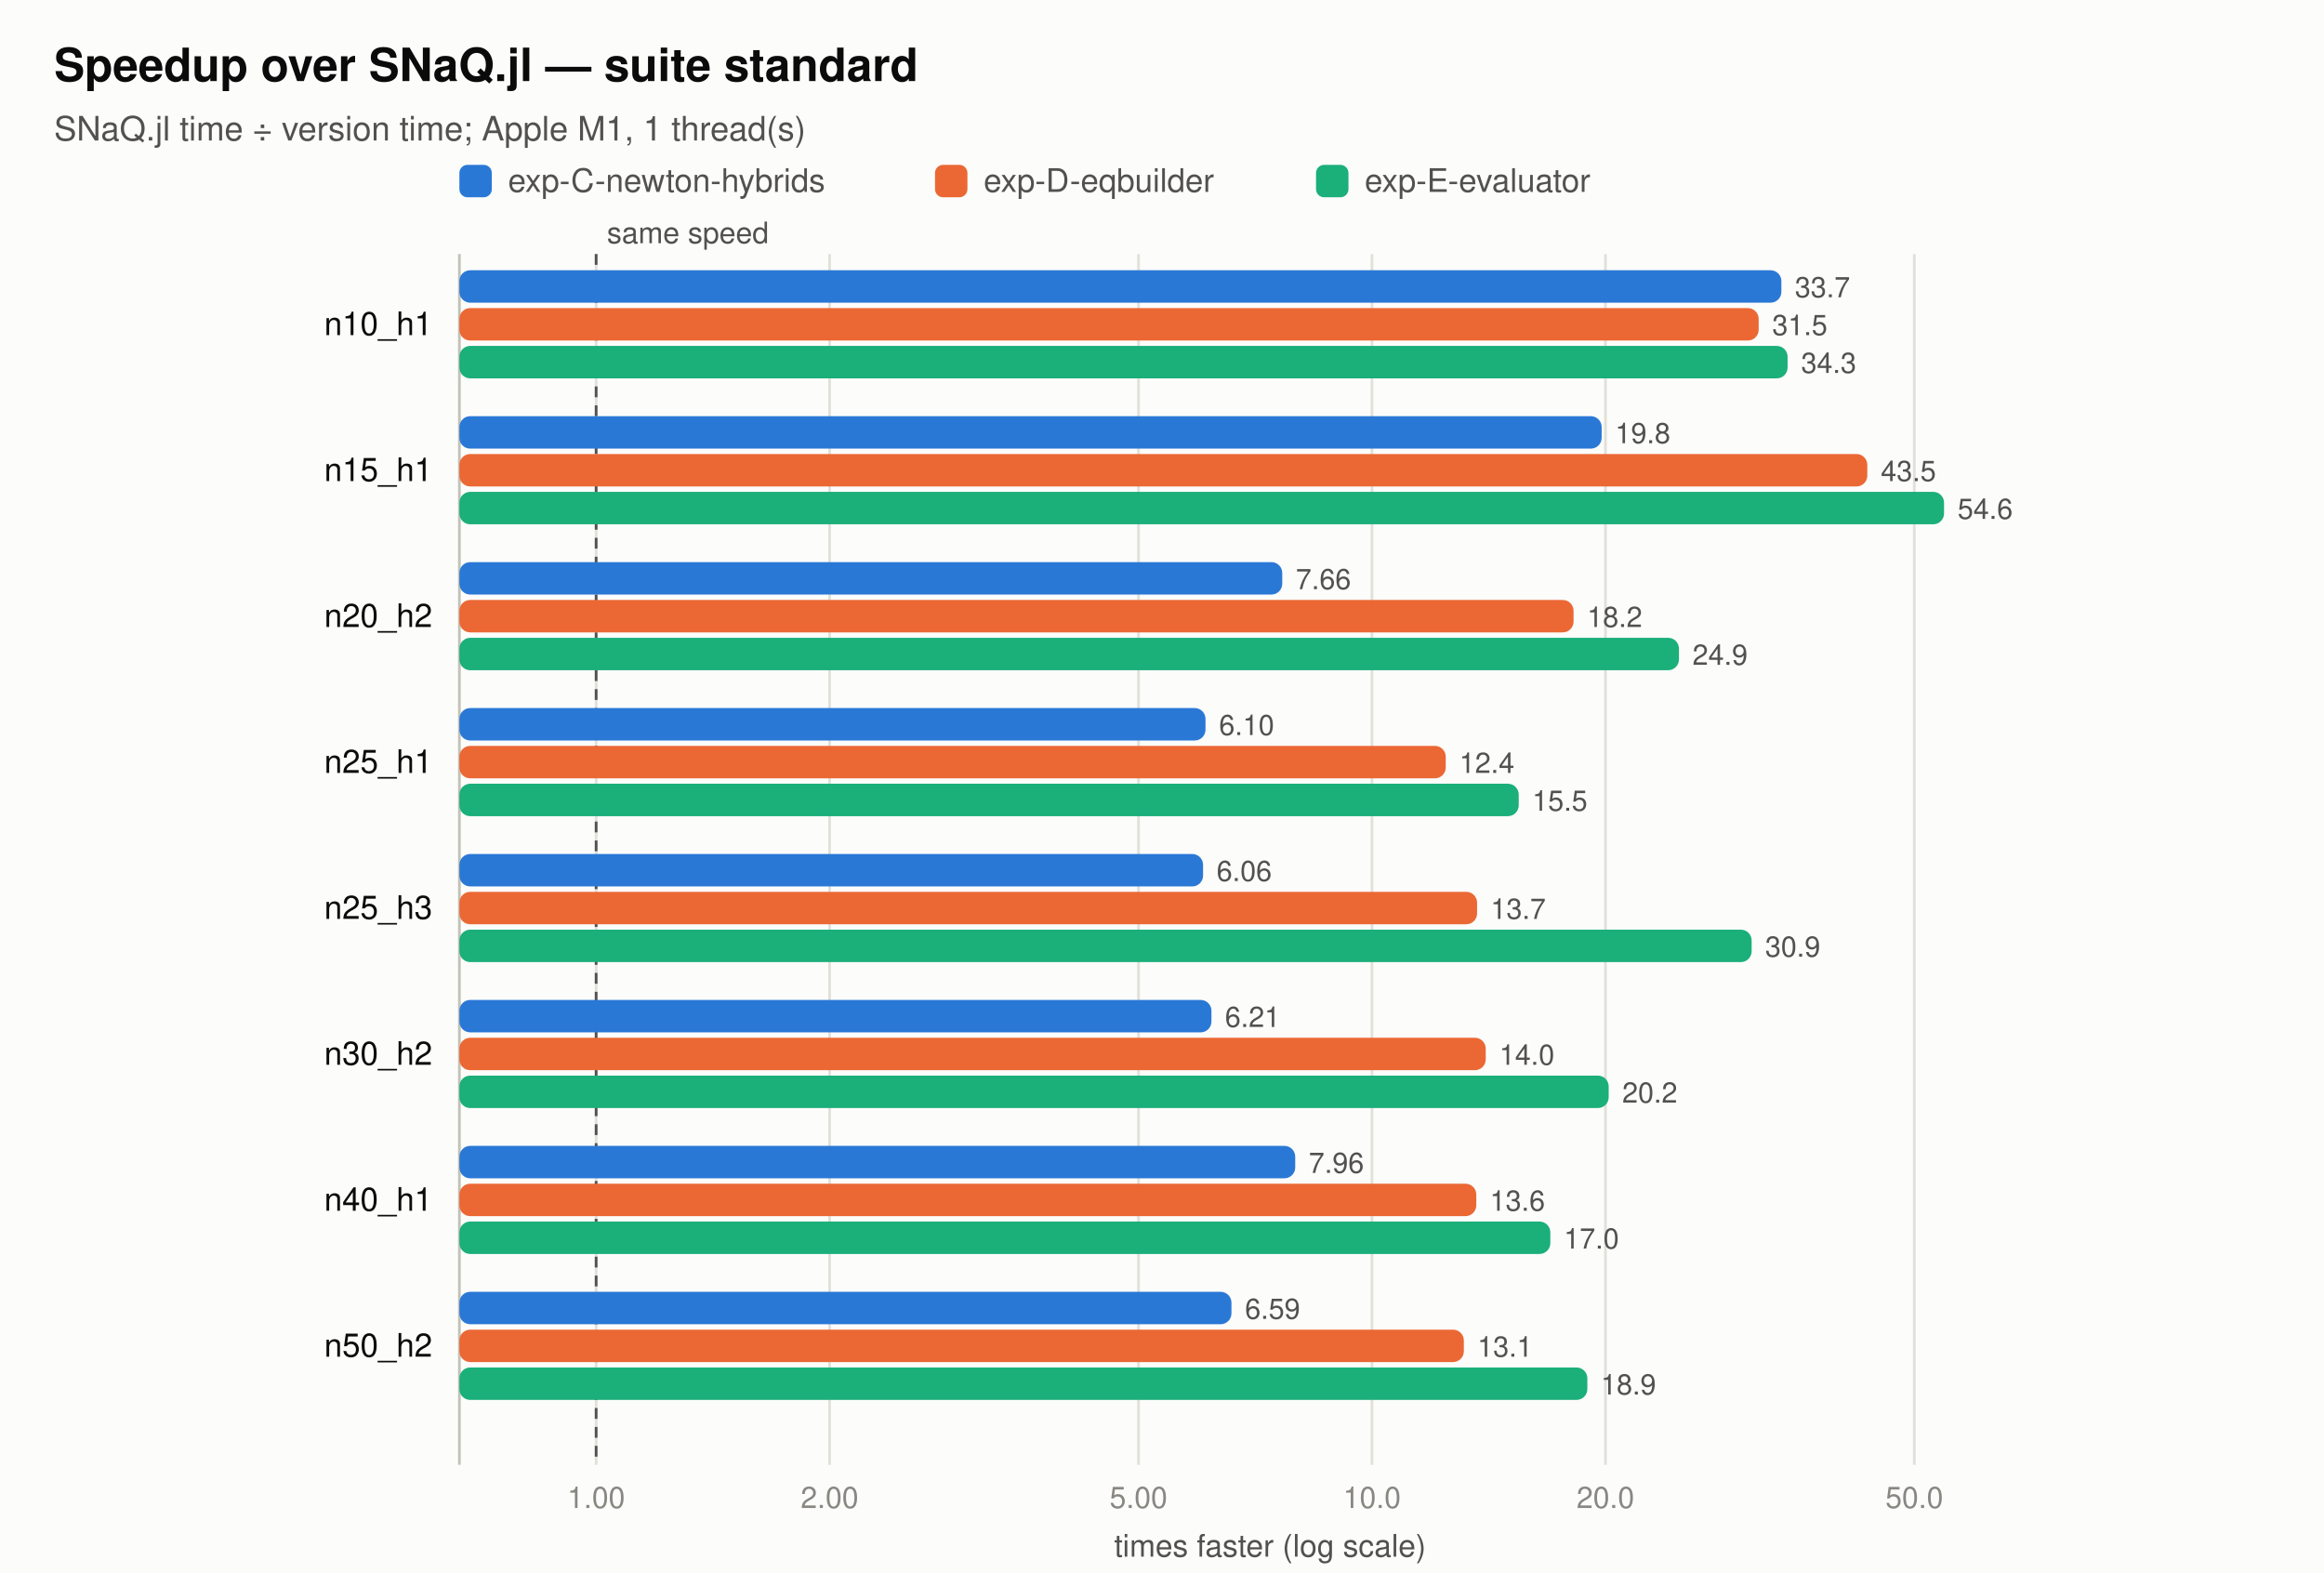
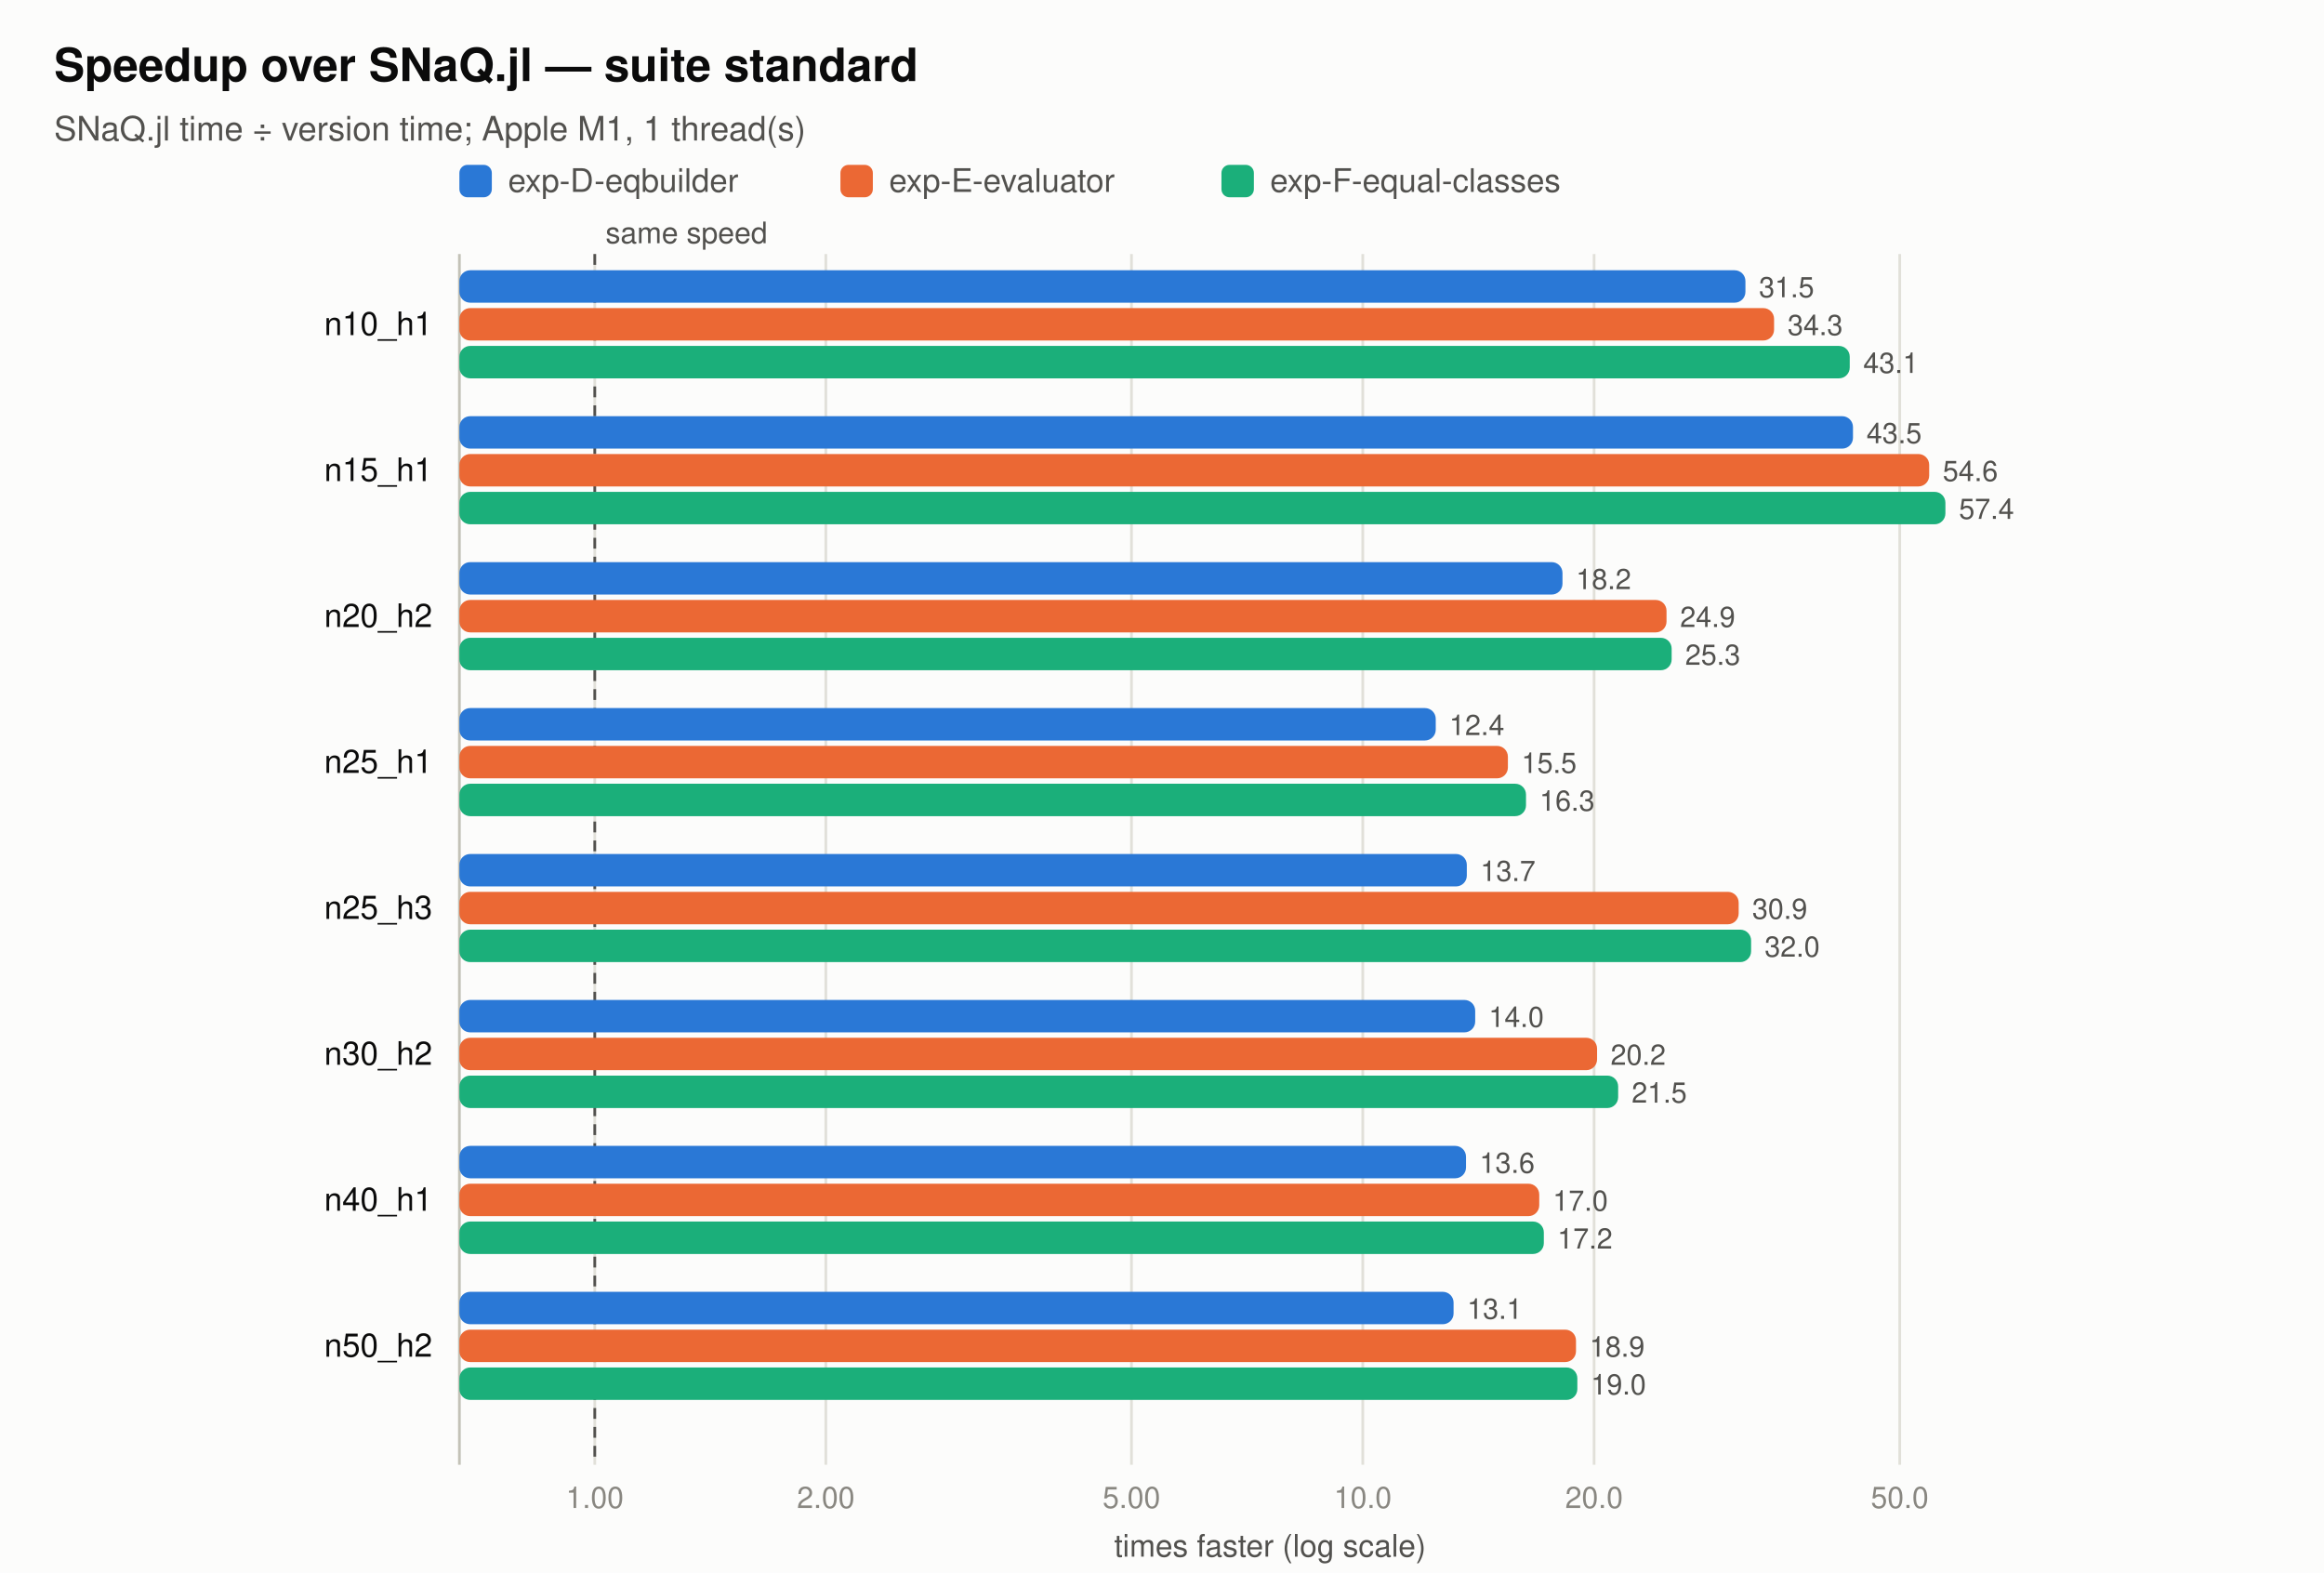
<svg xmlns="http://www.w3.org/2000/svg" width="860" height="582" viewBox="0 0 860 582" font-family="-apple-system, BlinkMacSystemFont, 'Segoe UI', Helvetica, Arial, sans-serif">
  <rect width="860" height="582" fill="#fcfcfb" />
  <text x="20" y="30" font-size="17" font-weight="600" fill="#0b0b0b">Speedup over SNaQ.jl — suite standard</text>
  <text x="20" y="52" font-size="12.5" fill="#52514e">SNaQ.jl time ÷ version time; Apple M1, 1 thread(s)</text>
  <rect x="170" y="61" width="12" height="12" rx="3" fill="#2a78d6" />
-   <text x="188" y="71" font-size="12" fill="#52514e">exp-C-newton-hybrids</text>
-   <rect x="346" y="61" width="12" height="12" rx="3" fill="#eb6834" />
-   <text x="364" y="71" font-size="12" fill="#52514e">exp-D-eqbuilder</text>
-   <rect x="487" y="61" width="12" height="12" rx="3" fill="#1baf7a" />
-   <text x="505" y="71" font-size="12" fill="#52514e">exp-E-evaluator</text>
-   <line x1="220.6" y1="94" x2="220.6" y2="542" stroke="#e1e0d9" stroke-width="1" />
-   <text x="220.6" y="558" font-size="11" fill="#898781" text-anchor="middle">1.00</text>
-   <line x1="307.0" y1="94" x2="307.0" y2="542" stroke="#e1e0d9" stroke-width="1" />
-   <text x="307.0" y="558" font-size="11" fill="#898781" text-anchor="middle">2.00</text>
-   <line x1="421.3" y1="94" x2="421.3" y2="542" stroke="#e1e0d9" stroke-width="1" />
-   <text x="421.3" y="558" font-size="11" fill="#898781" text-anchor="middle">5.00</text>
-   <line x1="507.7" y1="94" x2="507.7" y2="542" stroke="#e1e0d9" stroke-width="1" />
-   <text x="507.7" y="558" font-size="11" fill="#898781" text-anchor="middle">10.0</text>
-   <line x1="594.1" y1="94" x2="594.1" y2="542" stroke="#e1e0d9" stroke-width="1" />
-   <text x="594.1" y="558" font-size="11" fill="#898781" text-anchor="middle">20.0</text>
-   <line x1="708.4" y1="94" x2="708.4" y2="542" stroke="#e1e0d9" stroke-width="1" />
-   <text x="708.4" y="558" font-size="11" fill="#898781" text-anchor="middle">50.0</text>
+   <text x="188" y="71" font-size="12" fill="#52514e">exp-D-eqbuilder</text>
+   <rect x="311" y="61" width="12" height="12" rx="3" fill="#eb6834" />
+   <text x="329" y="71" font-size="12" fill="#52514e">exp-E-evaluator</text>
+   <rect x="452" y="61" width="12" height="12" rx="3" fill="#1baf7a" />
+   <text x="470" y="71" font-size="12" fill="#52514e">exp-F-equal-classes</text>
+   <line x1="220.1" y1="94" x2="220.1" y2="542" stroke="#e1e0d9" stroke-width="1" />
+   <text x="220.1" y="558" font-size="11" fill="#898781" text-anchor="middle">1.00</text>
+   <line x1="305.6" y1="94" x2="305.6" y2="542" stroke="#e1e0d9" stroke-width="1" />
+   <text x="305.6" y="558" font-size="11" fill="#898781" text-anchor="middle">2.00</text>
+   <line x1="418.7" y1="94" x2="418.7" y2="542" stroke="#e1e0d9" stroke-width="1" />
+   <text x="418.7" y="558" font-size="11" fill="#898781" text-anchor="middle">5.00</text>
+   <line x1="504.3" y1="94" x2="504.3" y2="542" stroke="#e1e0d9" stroke-width="1" />
+   <text x="504.3" y="558" font-size="11" fill="#898781" text-anchor="middle">10.0</text>
+   <line x1="589.9" y1="94" x2="589.9" y2="542" stroke="#e1e0d9" stroke-width="1" />
+   <text x="589.9" y="558" font-size="11" fill="#898781" text-anchor="middle">20.0</text>
+   <line x1="703.0" y1="94" x2="703.0" y2="542" stroke="#e1e0d9" stroke-width="1" />
+   <text x="703.0" y="558" font-size="11" fill="#898781" text-anchor="middle">50.0</text>
  <text x="470.0" y="576" font-size="11.5" fill="#52514e" text-anchor="middle">times faster (log scale)</text>
  <line x1="170.0" y1="94" x2="170.0" y2="542" stroke="#c3c2b7" stroke-width="1" />
-   <line x1="220.6" y1="94" x2="220.6" y2="542" stroke="#52514e" stroke-width="1" stroke-dasharray="4 3" />
-   <text x="224.6" y="90" font-size="11" fill="#52514e">same speed</text>
+   <line x1="220.1" y1="94" x2="220.1" y2="542" stroke="#52514e" stroke-width="1" stroke-dasharray="4 3" />
+   <text x="224.1" y="90" font-size="11" fill="#52514e">same speed</text>
  <text x="160" y="124.0" font-size="12" fill="#0b0b0b" text-anchor="end">n10_h1</text>
  <g>
-     <rect x="170.0" y="100" width="489.2" height="12" rx="4.0" fill="#2a78d6" />
+     <rect x="170.0" y="100" width="475.9" height="12" rx="4.0" fill="#2a78d6" />
  </g>
-   <text x="664.2" y="110" font-size="10.5" fill="#52514e" text-anchor="start">33.7</text>
+   <text x="650.9" y="110" font-size="10.5" fill="#52514e" text-anchor="start">31.5</text>
  <g>
-     <rect x="170.0" y="114" width="480.8" height="12" rx="4.0" fill="#eb6834" />
+     <rect x="170.0" y="114" width="486.5" height="12" rx="4.0" fill="#eb6834" />
  </g>
-   <text x="655.8" y="124" font-size="10.5" fill="#52514e" text-anchor="start">31.5</text>
+   <text x="661.5" y="124" font-size="10.5" fill="#52514e" text-anchor="start">34.3</text>
  <g>
-     <rect x="170.0" y="128" width="491.5" height="12" rx="4.0" fill="#1baf7a" />
+     <rect x="170.0" y="128" width="514.5" height="12" rx="4.0" fill="#1baf7a" />
  </g>
-   <text x="666.5" y="138" font-size="10.5" fill="#52514e" text-anchor="start">34.3</text>
+   <text x="689.5" y="138" font-size="10.5" fill="#52514e" text-anchor="start">43.1</text>
  <text x="160" y="178.0" font-size="12" fill="#0b0b0b" text-anchor="end">n15_h1</text>
  <g>
-     <rect x="170.0" y="154" width="422.7" height="12" rx="4.0" fill="#2a78d6" />
+     <rect x="170.0" y="154" width="515.7" height="12" rx="4.0" fill="#2a78d6" />
  </g>
-   <text x="597.7" y="164" font-size="10.5" fill="#52514e" text-anchor="start">19.8</text>
+   <text x="690.7" y="164" font-size="10.5" fill="#52514e" text-anchor="start">43.5</text>
  <g>
-     <rect x="170.0" y="168" width="521.0" height="12" rx="4.0" fill="#eb6834" />
+     <rect x="170.0" y="168" width="543.9" height="12" rx="4.0" fill="#eb6834" />
  </g>
-   <text x="696.0" y="178" font-size="10.5" fill="#52514e" text-anchor="start">43.5</text>
+   <text x="718.9" y="178" font-size="10.5" fill="#52514e" text-anchor="start">54.6</text>
  <g>
-     <rect x="170.0" y="182" width="549.4" height="12" rx="4.0" fill="#1baf7a" />
+     <rect x="170.0" y="182" width="549.9" height="12" rx="4.0" fill="#1baf7a" />
  </g>
-   <text x="724.4" y="192" font-size="10.5" fill="#52514e" text-anchor="start">54.6</text>
+   <text x="724.9" y="192" font-size="10.5" fill="#52514e" text-anchor="start">57.4</text>
  <text x="160" y="232.0" font-size="12" fill="#0b0b0b" text-anchor="end">n20_h2</text>
  <g>
-     <rect x="170.0" y="208" width="304.5" height="12" rx="4.0" fill="#2a78d6" />
+     <rect x="170.0" y="208" width="408.2" height="12" rx="4.0" fill="#2a78d6" />
  </g>
-   <text x="479.5" y="218" font-size="10.5" fill="#52514e" text-anchor="start">7.66</text>
+   <text x="583.2" y="218" font-size="10.5" fill="#52514e" text-anchor="start">18.2</text>
  <g>
-     <rect x="170.0" y="222" width="412.3" height="12" rx="4.0" fill="#eb6834" />
+     <rect x="170.0" y="222" width="446.7" height="12" rx="4.0" fill="#eb6834" />
  </g>
-   <text x="587.3" y="232" font-size="10.5" fill="#52514e" text-anchor="start">18.2</text>
+   <text x="621.7" y="232" font-size="10.5" fill="#52514e" text-anchor="start">24.9</text>
  <g>
-     <rect x="170.0" y="236" width="451.3" height="12" rx="4.0" fill="#1baf7a" />
+     <rect x="170.0" y="236" width="448.6" height="12" rx="4.0" fill="#1baf7a" />
  </g>
-   <text x="626.3" y="246" font-size="10.5" fill="#52514e" text-anchor="start">24.9</text>
+   <text x="623.6" y="246" font-size="10.5" fill="#52514e" text-anchor="start">25.3</text>
  <text x="160" y="286.0" font-size="12" fill="#0b0b0b" text-anchor="end">n25_h1</text>
  <g>
-     <rect x="170.0" y="262" width="276.1" height="12" rx="4.0" fill="#2a78d6" />
+     <rect x="170.0" y="262" width="361.3" height="12" rx="4.0" fill="#2a78d6" />
  </g>
-   <text x="451.1" y="272" font-size="10.5" fill="#52514e" text-anchor="start">6.10</text>
+   <text x="536.3" y="272" font-size="10.5" fill="#52514e" text-anchor="start">12.4</text>
  <g>
-     <rect x="170.0" y="276" width="365.0" height="12" rx="4.0" fill="#eb6834" />
+     <rect x="170.0" y="276" width="388.0" height="12" rx="4.0" fill="#eb6834" />
  </g>
-   <text x="540.0" y="286" font-size="10.5" fill="#52514e" text-anchor="start">12.4</text>
+   <text x="563.0" y="286" font-size="10.5" fill="#52514e" text-anchor="start">15.5</text>
  <g>
-     <rect x="170.0" y="290" width="392.0" height="12" rx="4.0" fill="#1baf7a" />
+     <rect x="170.0" y="290" width="394.7" height="12" rx="4.0" fill="#1baf7a" />
  </g>
-   <text x="567.0" y="300" font-size="10.5" fill="#52514e" text-anchor="start">15.5</text>
+   <text x="569.7" y="300" font-size="10.5" fill="#52514e" text-anchor="start">16.3</text>
  <text x="160" y="340.0" font-size="12" fill="#0b0b0b" text-anchor="end">n25_h3</text>
  <g>
-     <rect x="170.0" y="316" width="275.2" height="12" rx="4.0" fill="#2a78d6" />
+     <rect x="170.0" y="316" width="372.8" height="12" rx="4.0" fill="#2a78d6" />
  </g>
-   <text x="450.2" y="326" font-size="10.5" fill="#52514e" text-anchor="start">6.06</text>
+   <text x="547.8" y="326" font-size="10.5" fill="#52514e" text-anchor="start">13.7</text>
  <g>
-     <rect x="170.0" y="330" width="376.6" height="12" rx="4.0" fill="#eb6834" />
+     <rect x="170.0" y="330" width="473.4" height="12" rx="4.0" fill="#eb6834" />
  </g>
-   <text x="551.6" y="340" font-size="10.5" fill="#52514e" text-anchor="start">13.7</text>
+   <text x="648.4" y="340" font-size="10.5" fill="#52514e" text-anchor="start">30.9</text>
  <g>
-     <rect x="170.0" y="344" width="478.2" height="12" rx="4.0" fill="#1baf7a" />
+     <rect x="170.0" y="344" width="478.0" height="12" rx="4.0" fill="#1baf7a" />
  </g>
-   <text x="653.2" y="354" font-size="10.5" fill="#52514e" text-anchor="start">30.9</text>
+   <text x="653.0" y="354" font-size="10.5" fill="#52514e" text-anchor="start">32.0</text>
  <text x="160" y="394.0" font-size="12" fill="#0b0b0b" text-anchor="end">n30_h2</text>
  <g>
-     <rect x="170.0" y="370" width="278.3" height="12" rx="4.0" fill="#2a78d6" />
+     <rect x="170.0" y="370" width="375.9" height="12" rx="4.0" fill="#2a78d6" />
  </g>
-   <text x="453.3" y="380" font-size="10.5" fill="#52514e" text-anchor="start">6.21</text>
+   <text x="550.9" y="380" font-size="10.5" fill="#52514e" text-anchor="start">14.0</text>
  <g>
-     <rect x="170.0" y="384" width="379.8" height="12" rx="4.0" fill="#eb6834" />
+     <rect x="170.0" y="384" width="421.0" height="12" rx="4.0" fill="#eb6834" />
  </g>
-   <text x="554.8" y="394" font-size="10.5" fill="#52514e" text-anchor="start">14.0</text>
+   <text x="596.0" y="394" font-size="10.5" fill="#52514e" text-anchor="start">20.2</text>
  <g>
-     <rect x="170.0" y="398" width="425.3" height="12" rx="4.0" fill="#1baf7a" />
+     <rect x="170.0" y="398" width="428.8" height="12" rx="4.0" fill="#1baf7a" />
  </g>
-   <text x="600.3" y="408" font-size="10.5" fill="#52514e" text-anchor="start">20.2</text>
+   <text x="603.8" y="408" font-size="10.5" fill="#52514e" text-anchor="start">21.5</text>
  <text x="160" y="448.0" font-size="12" fill="#0b0b0b" text-anchor="end">n40_h1</text>
  <g>
-     <rect x="170.0" y="424" width="309.3" height="12" rx="4.0" fill="#2a78d6" />
+     <rect x="170.0" y="424" width="372.5" height="12" rx="4.0" fill="#2a78d6" />
  </g>
-   <text x="484.3" y="434" font-size="10.5" fill="#52514e" text-anchor="start">7.96</text>
+   <text x="547.5" y="434" font-size="10.5" fill="#52514e" text-anchor="start">13.6</text>
  <g>
-     <rect x="170.0" y="438" width="376.3" height="12" rx="4.0" fill="#eb6834" />
+     <rect x="170.0" y="438" width="399.6" height="12" rx="4.0" fill="#eb6834" />
  </g>
-   <text x="551.3" y="448" font-size="10.5" fill="#52514e" text-anchor="start">13.6</text>
+   <text x="574.6" y="448" font-size="10.5" fill="#52514e" text-anchor="start">17.0</text>
  <g>
-     <rect x="170.0" y="452" width="403.7" height="12" rx="4.0" fill="#1baf7a" />
+     <rect x="170.0" y="452" width="401.3" height="12" rx="4.0" fill="#1baf7a" />
  </g>
-   <text x="578.7" y="462" font-size="10.5" fill="#52514e" text-anchor="start">17.0</text>
+   <text x="576.3" y="462" font-size="10.5" fill="#52514e" text-anchor="start">17.2</text>
  <text x="160" y="502.0" font-size="12" fill="#0b0b0b" text-anchor="end">n50_h2</text>
  <g>
-     <rect x="170.0" y="478" width="285.7" height="12" rx="4.0" fill="#2a78d6" />
+     <rect x="170.0" y="478" width="367.9" height="12" rx="4.0" fill="#2a78d6" />
  </g>
-   <text x="460.7" y="488" font-size="10.5" fill="#52514e" text-anchor="start">6.59</text>
+   <text x="542.9" y="488" font-size="10.5" fill="#52514e" text-anchor="start">13.1</text>
  <g>
-     <rect x="170.0" y="492" width="371.7" height="12" rx="4.0" fill="#eb6834" />
+     <rect x="170.0" y="492" width="413.2" height="12" rx="4.0" fill="#eb6834" />
  </g>
-   <text x="546.7" y="502" font-size="10.5" fill="#52514e" text-anchor="start">13.1</text>
+   <text x="588.2" y="502" font-size="10.5" fill="#52514e" text-anchor="start">18.9</text>
  <g>
-     <rect x="170.0" y="506" width="417.4" height="12" rx="4.0" fill="#1baf7a" />
+     <rect x="170.0" y="506" width="413.7" height="12" rx="4.0" fill="#1baf7a" />
  </g>
-   <text x="592.4" y="516" font-size="10.5" fill="#52514e" text-anchor="start">18.9</text>
+   <text x="588.7" y="516" font-size="10.5" fill="#52514e" text-anchor="start">19.0</text>
</svg>
